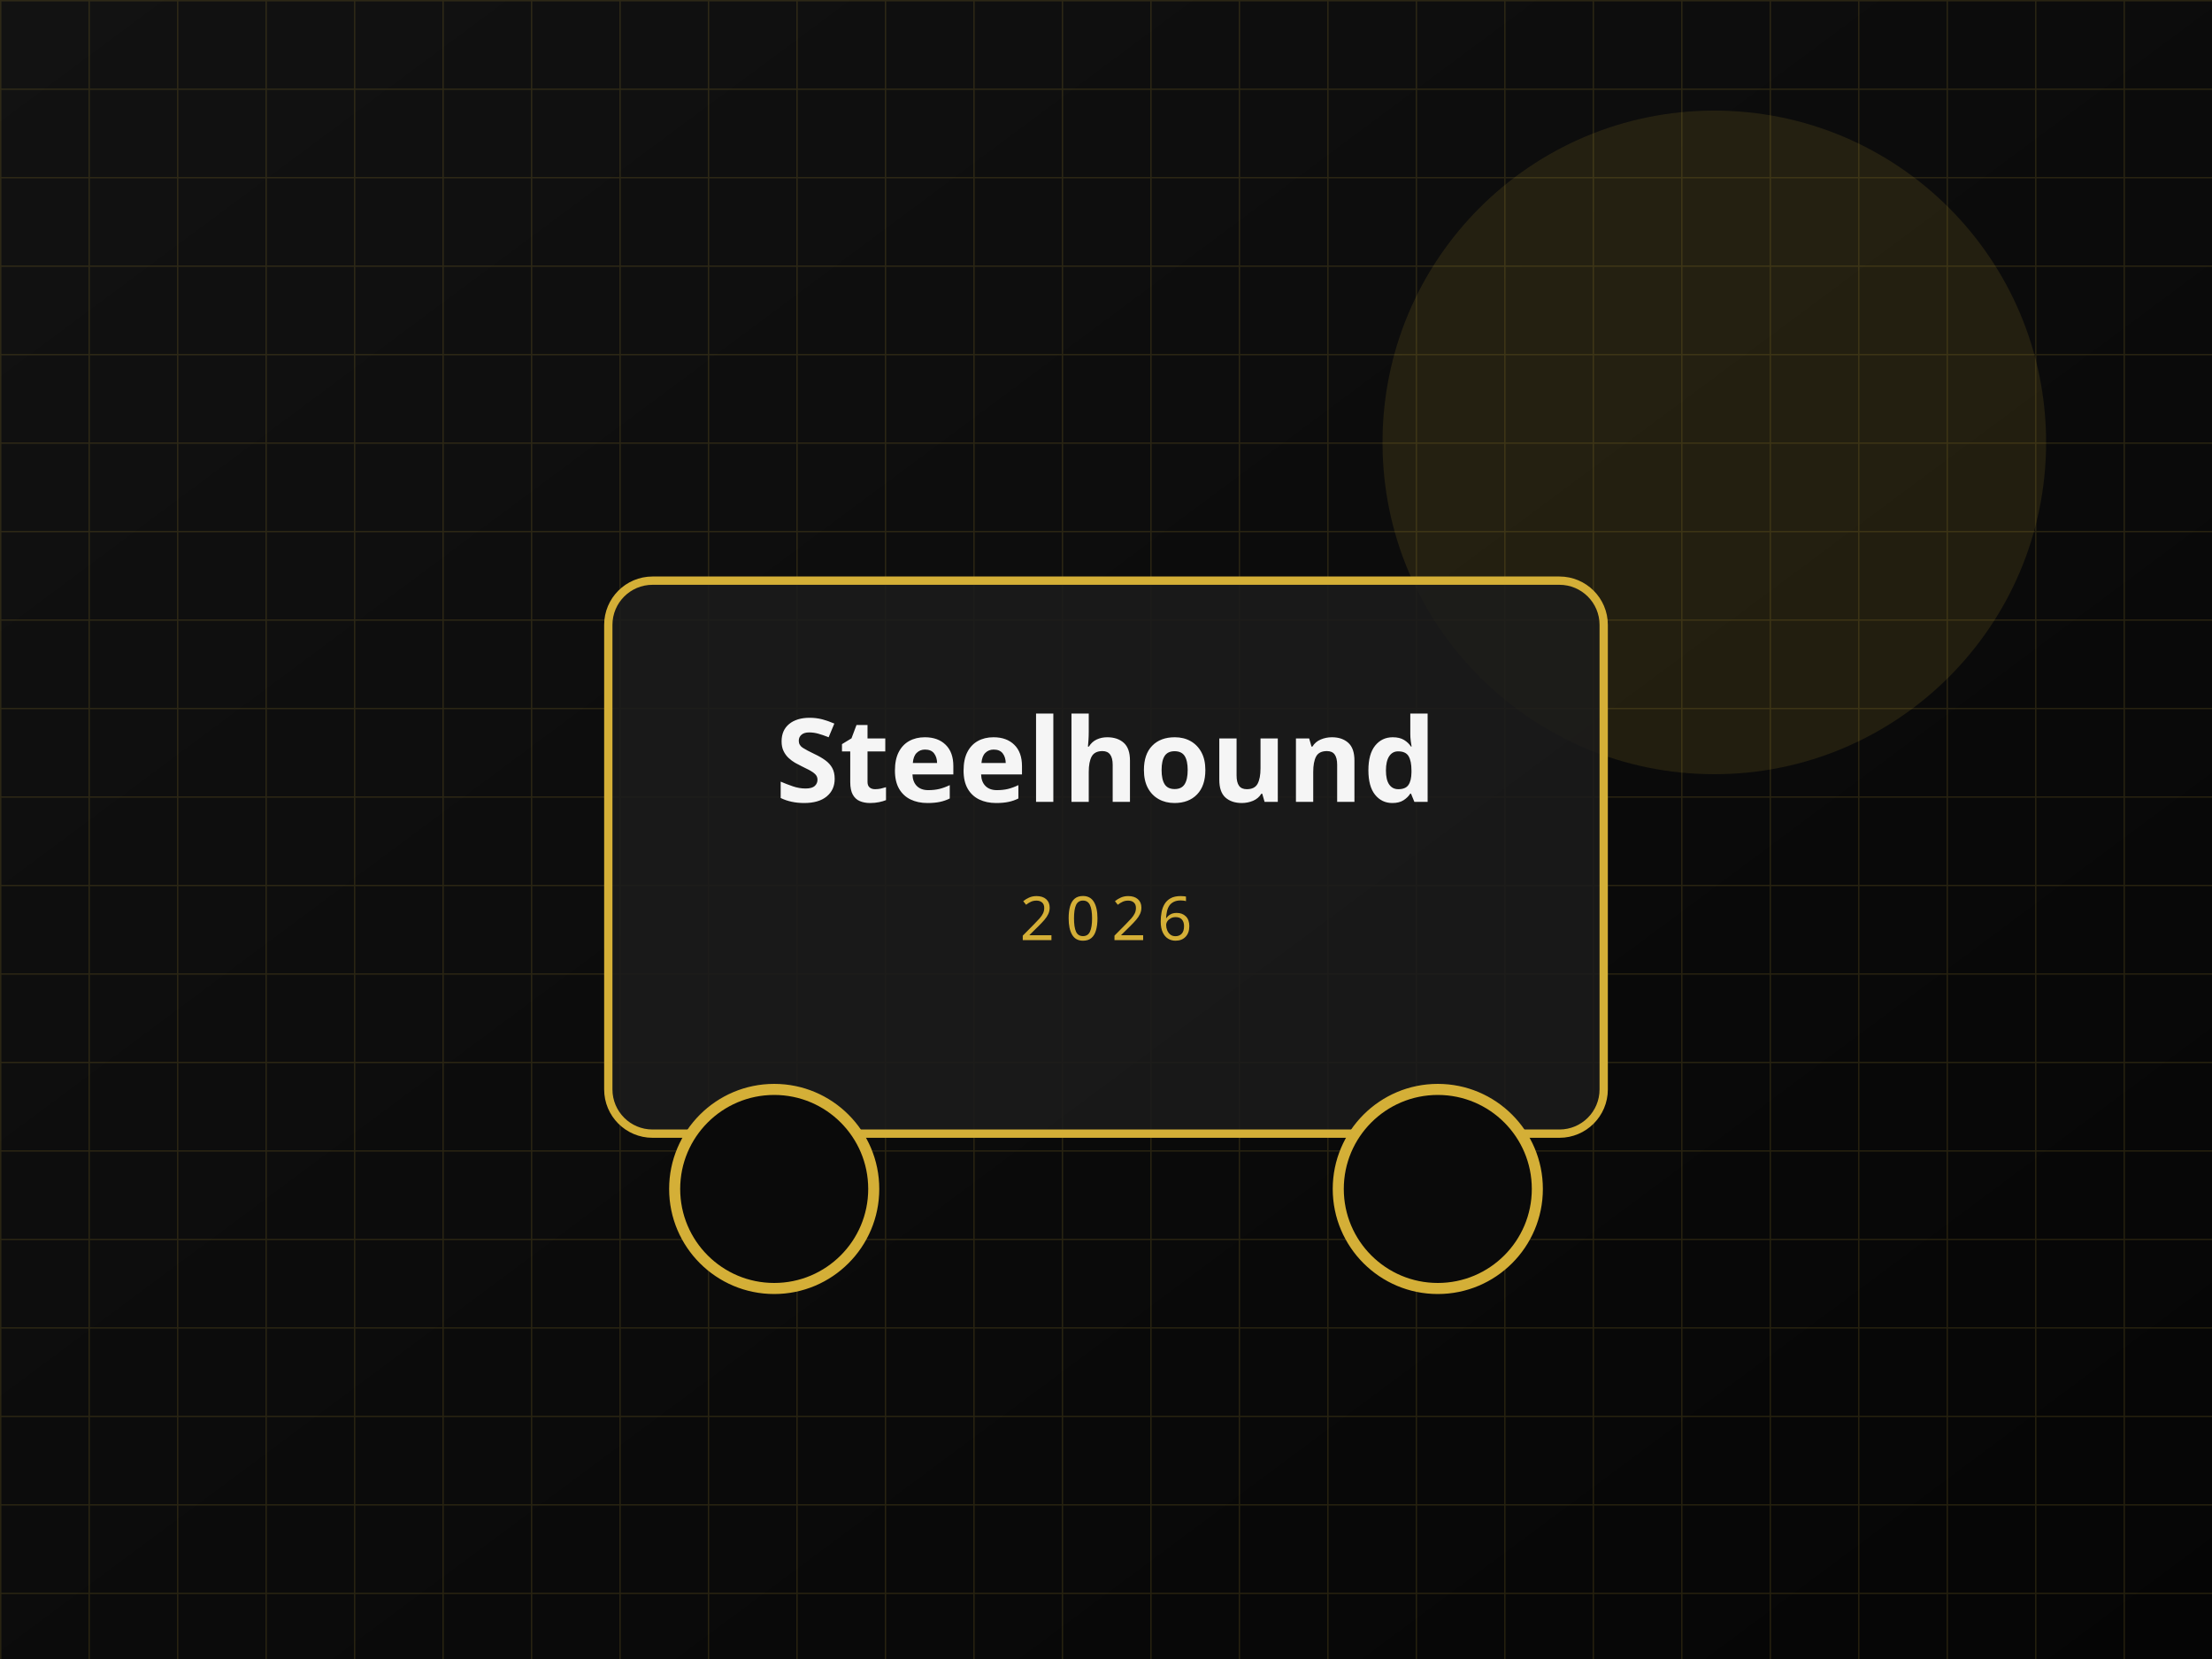
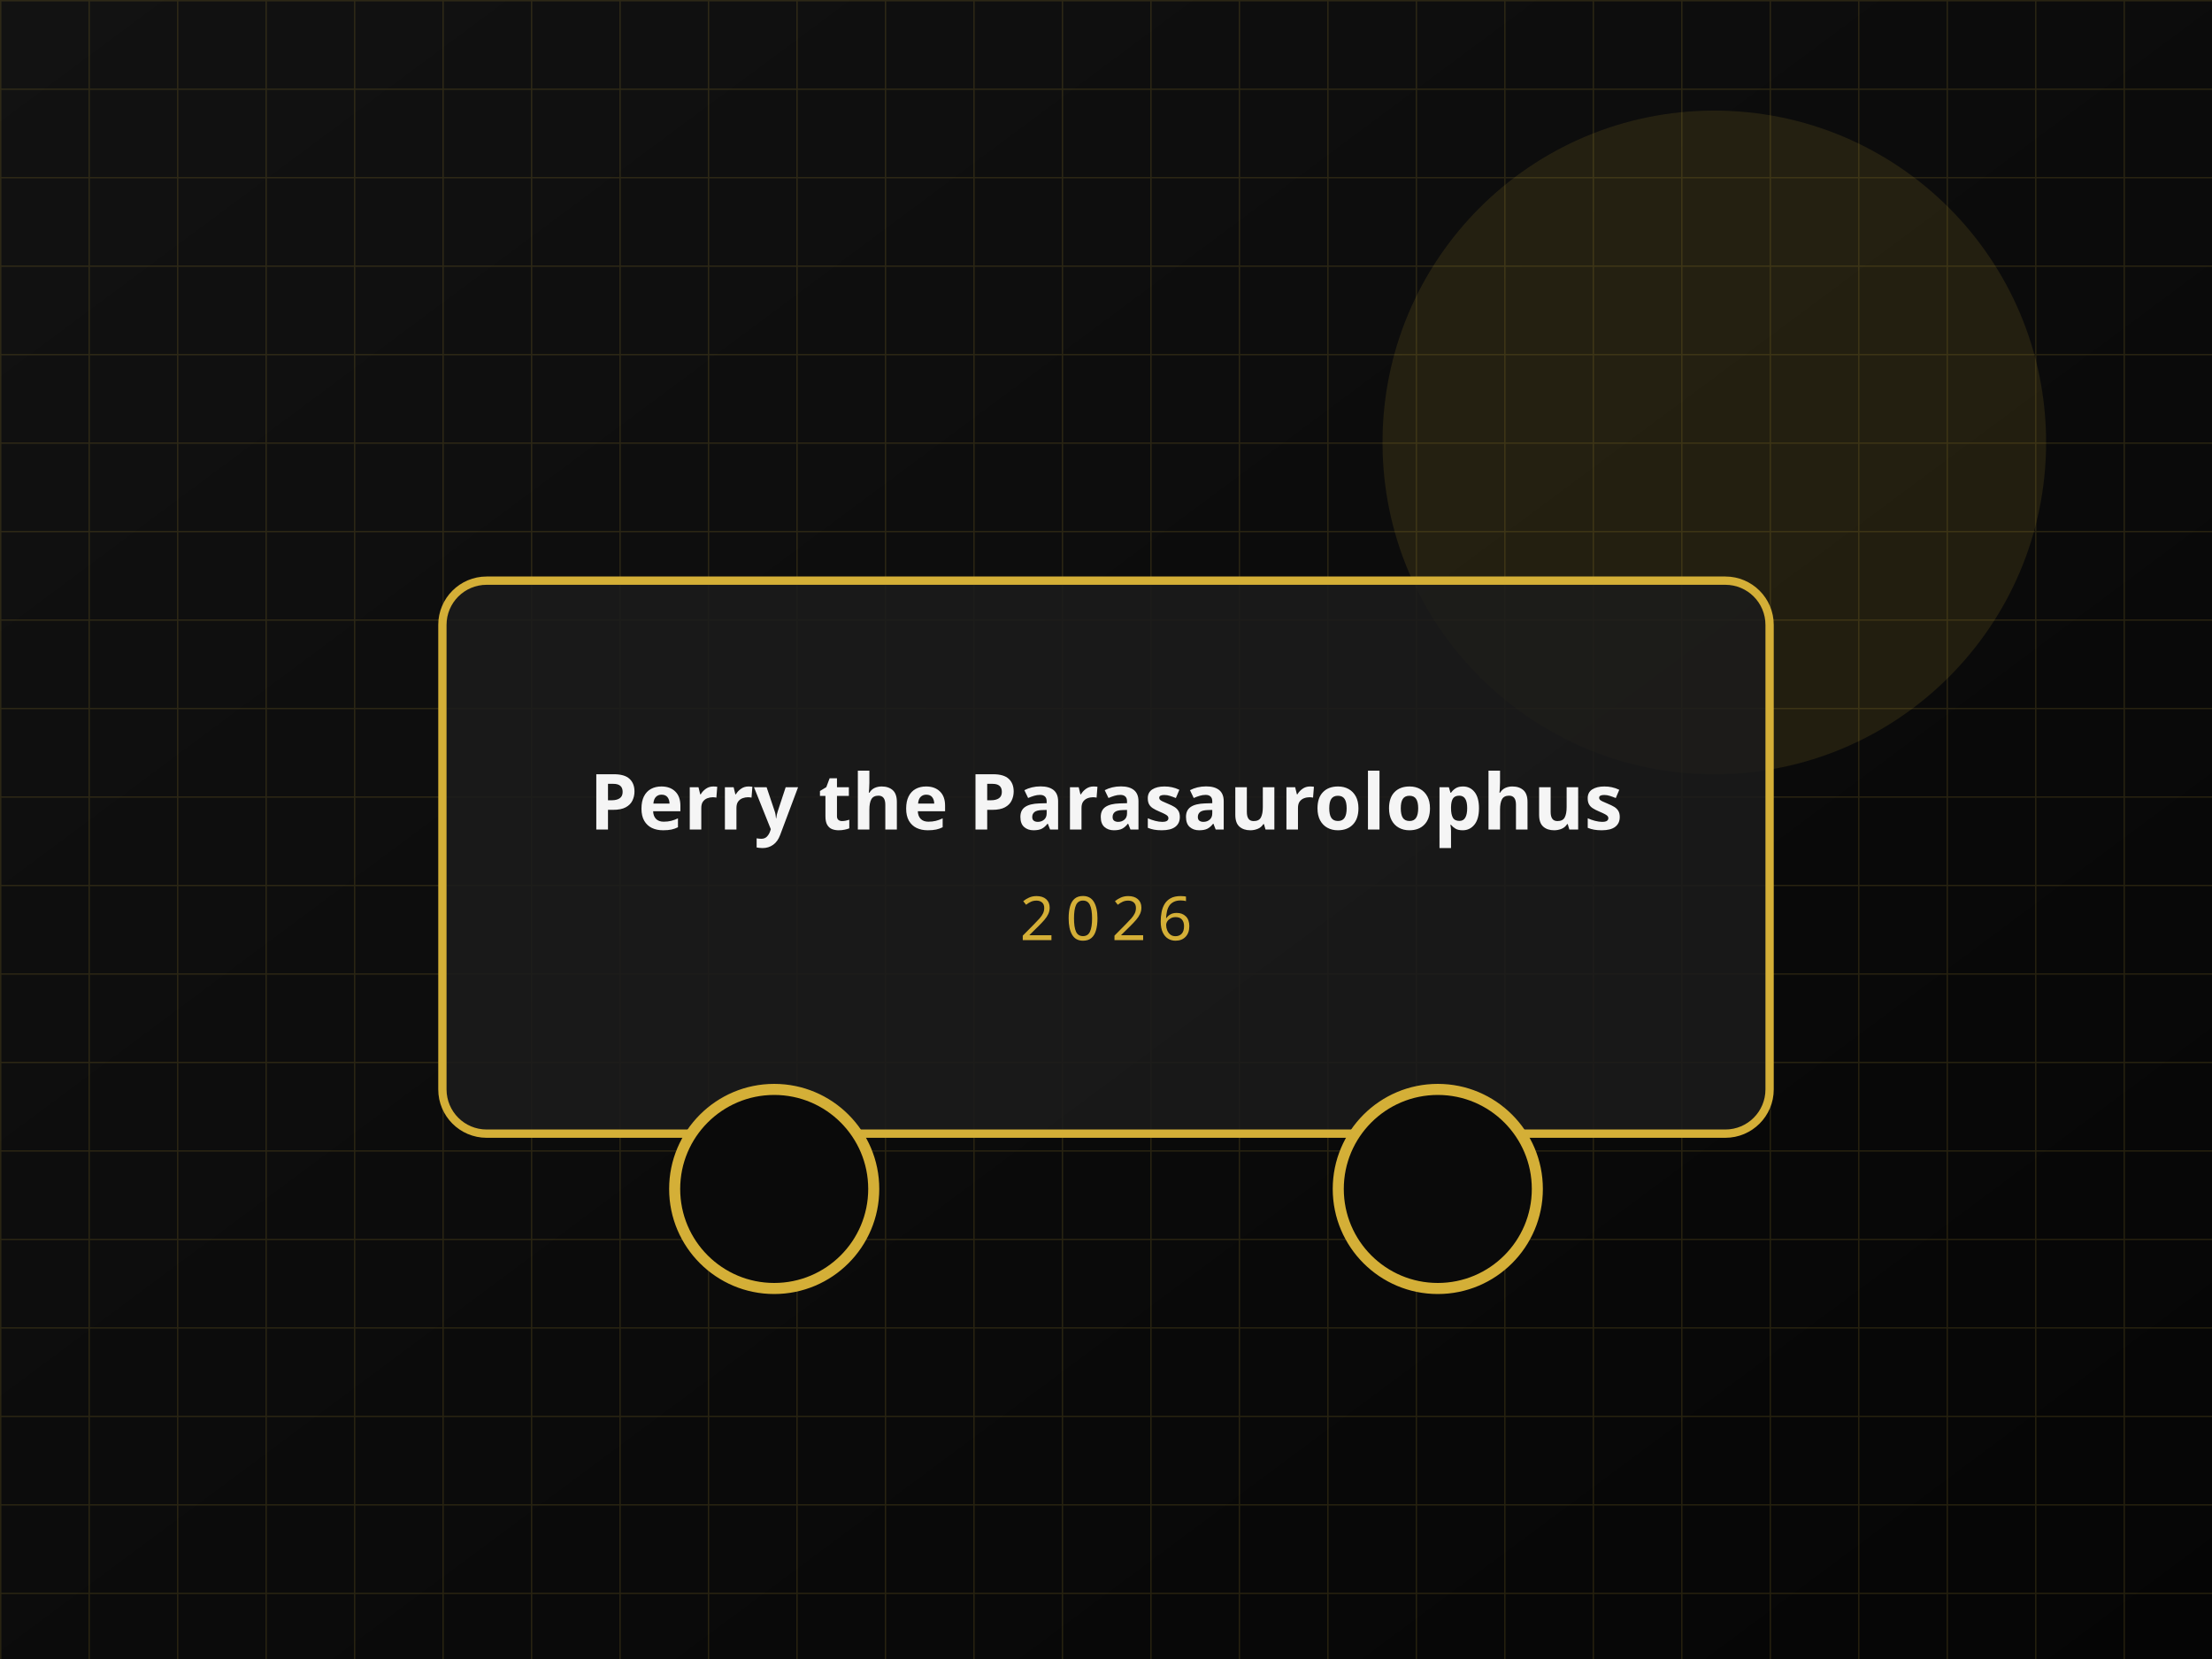
<svg xmlns="http://www.w3.org/2000/svg" viewBox="0 0 800 600" fill="none">
  <defs>
    <linearGradient id="bg" x1="0" y1="0" x2="1" y2="1">
      <stop stop-color="#121212" />
      <stop offset="1" stop-color="#050505" />
    </linearGradient>
    <pattern id="grid" width="32" height="32" patternUnits="userSpaceOnUse">
      <path d="M32 0H0V32" stroke="#d4af37" stroke-opacity=".15" stroke-width="1" />
    </pattern>
  </defs>
  <rect width="800" height="600" fill="url(#bg)" />
  <rect width="800" height="600" fill="url(#grid)" />
  <circle cx="620" cy="160" r="120" fill="#d4af37" fill-opacity=".12" />
-   <rect x="220" y="210" width="360" height="200" rx="16" stroke="#d4af37" stroke-width="3" fill="#1c1c1c" fill-opacity=".85" />
+   <rect x="160" y="210" width="480" height="200" rx="16" stroke="#d4af37" stroke-width="3" fill="#1c1c1c" fill-opacity=".85" />
  <circle cx="280" cy="430" r="36" stroke="#d4af37" stroke-width="4" fill="#0a0a0a" />
  <circle cx="520" cy="430" r="36" stroke="#d4af37" stroke-width="4" fill="#0a0a0a" />
-   <text x="400" y="290" text-anchor="middle" fill="#f5f5f5" font-family="system-ui,sans-serif" font-size="42" font-weight="700">Steelhound</text>
+   <text x="400" y="300" text-anchor="middle" fill="#f5f5f5" font-family="system-ui,sans-serif" font-size="28" font-weight="700">Perry the Parasaurolophus</text>
  <text x="400" y="340" text-anchor="middle" fill="#d4af37" font-family="system-ui,sans-serif" font-size="22" letter-spacing="4">2026</text>
</svg>
